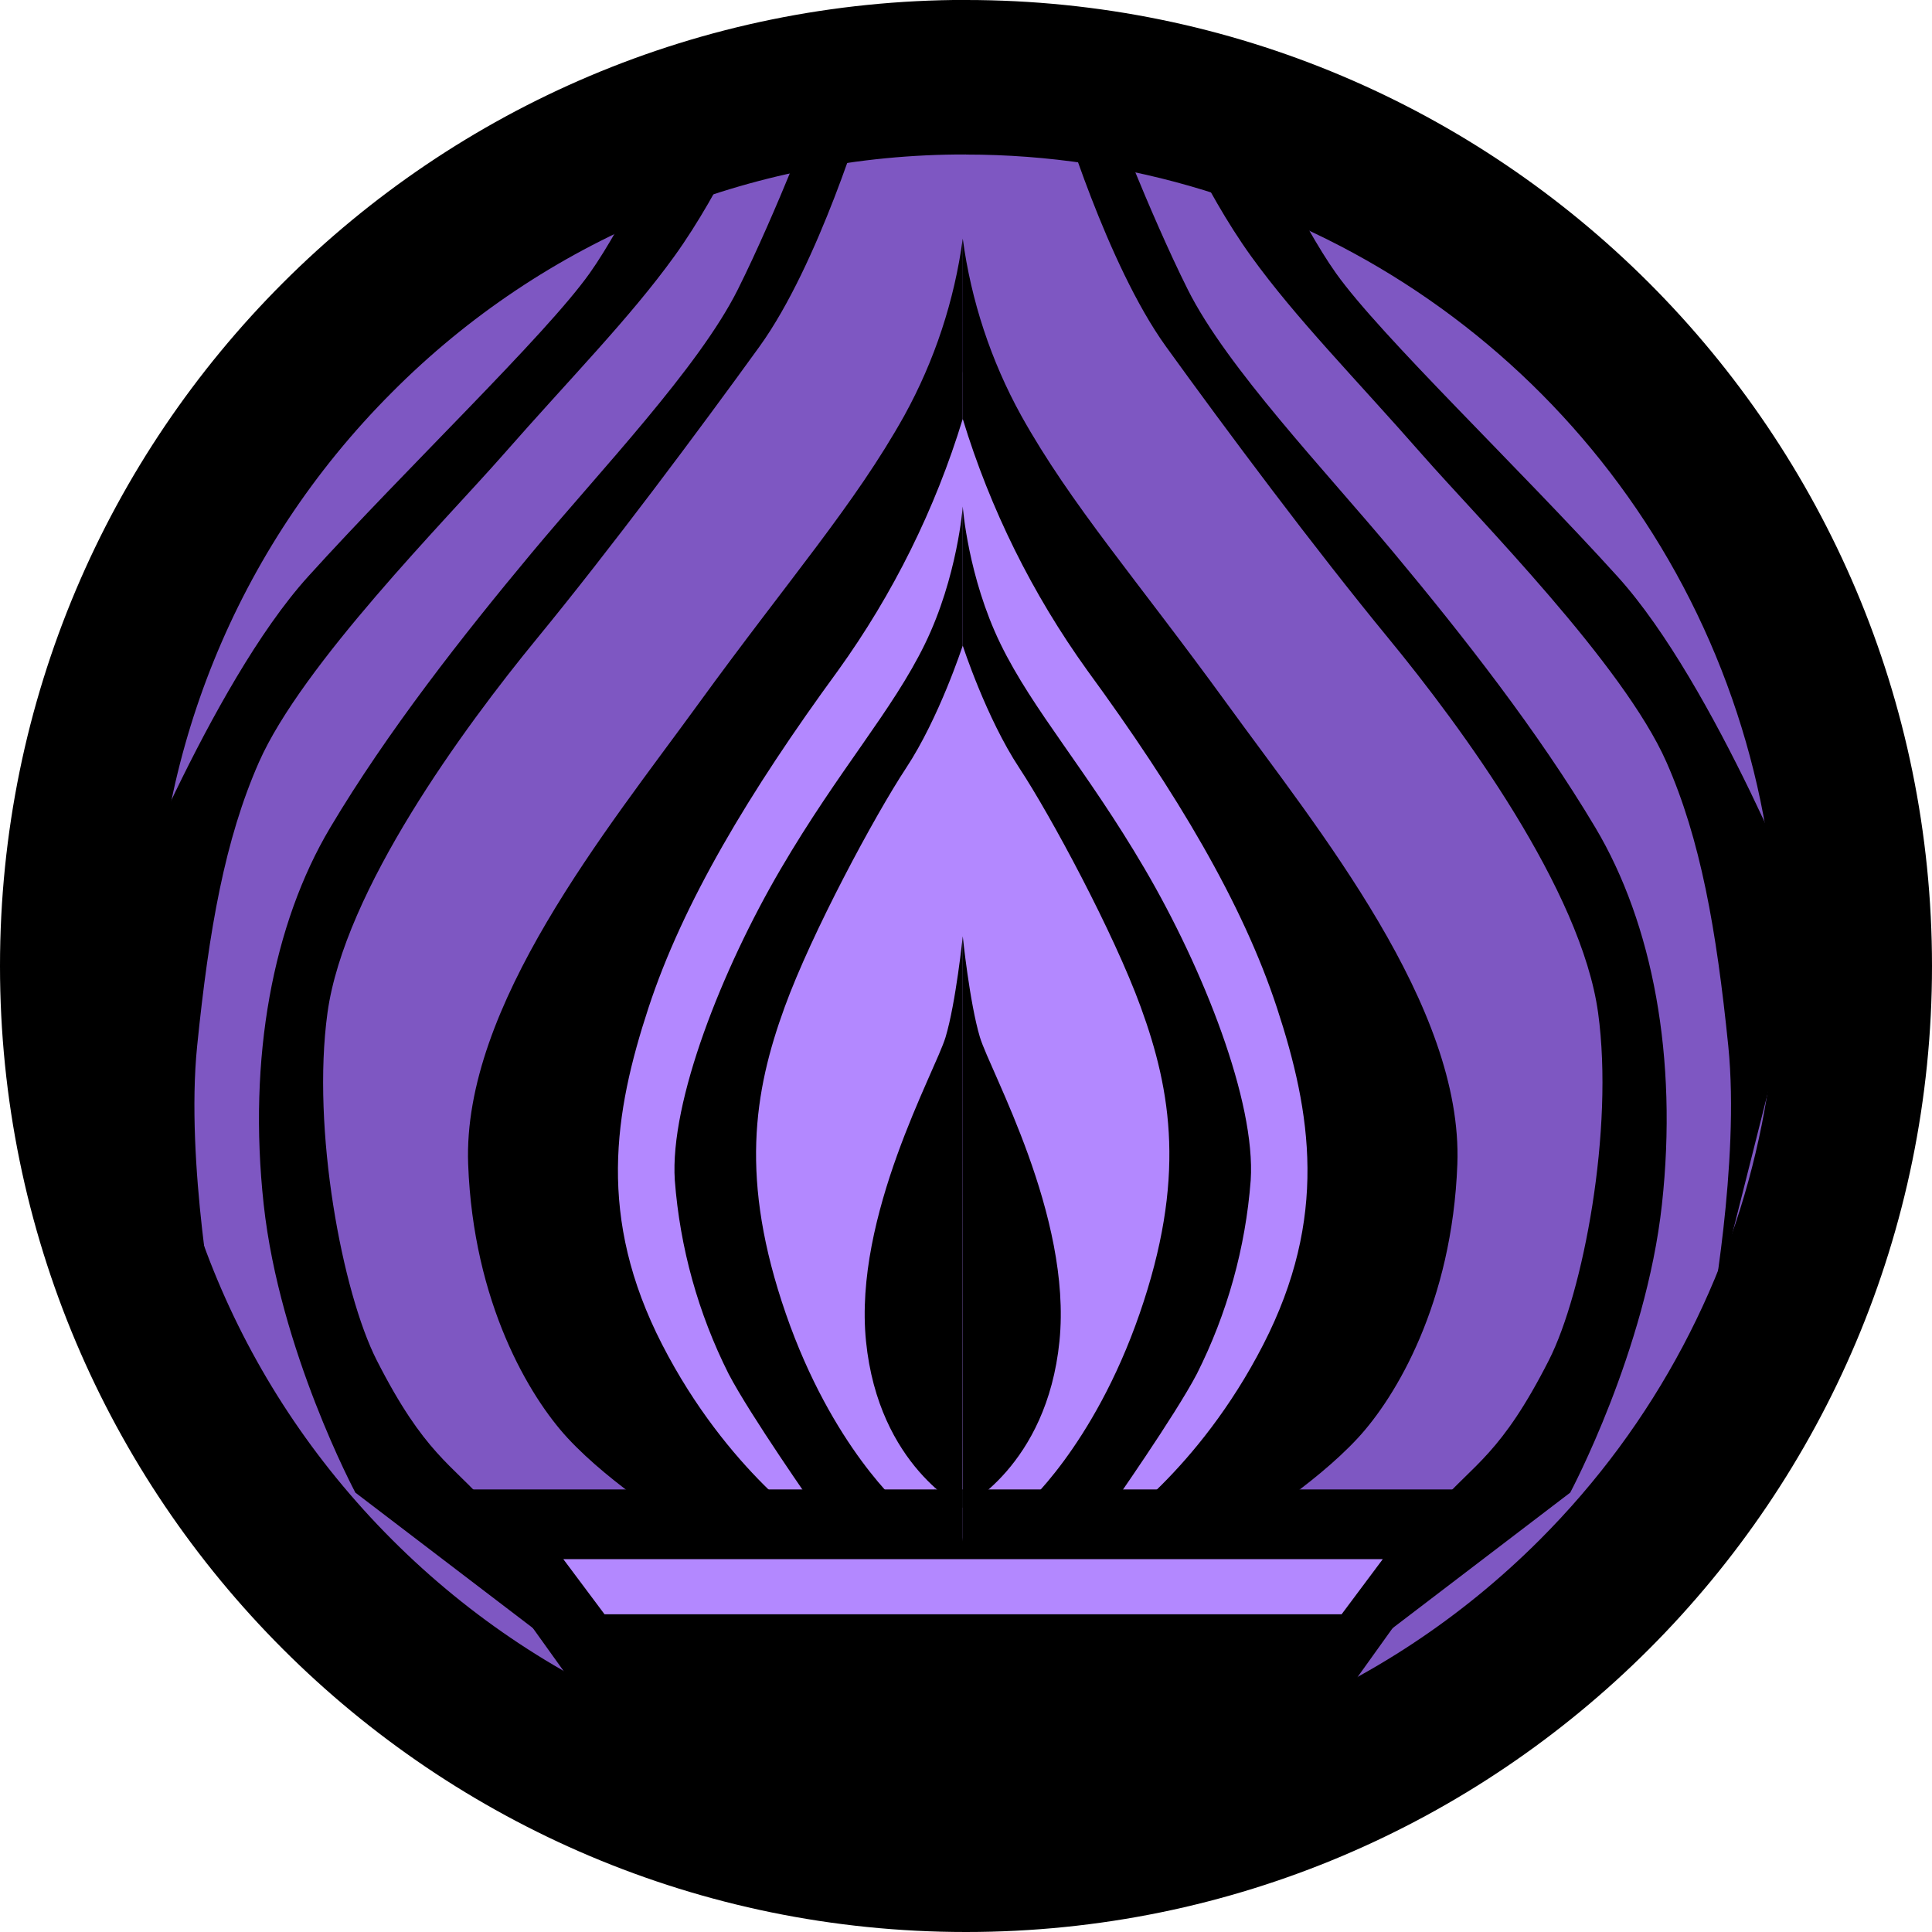
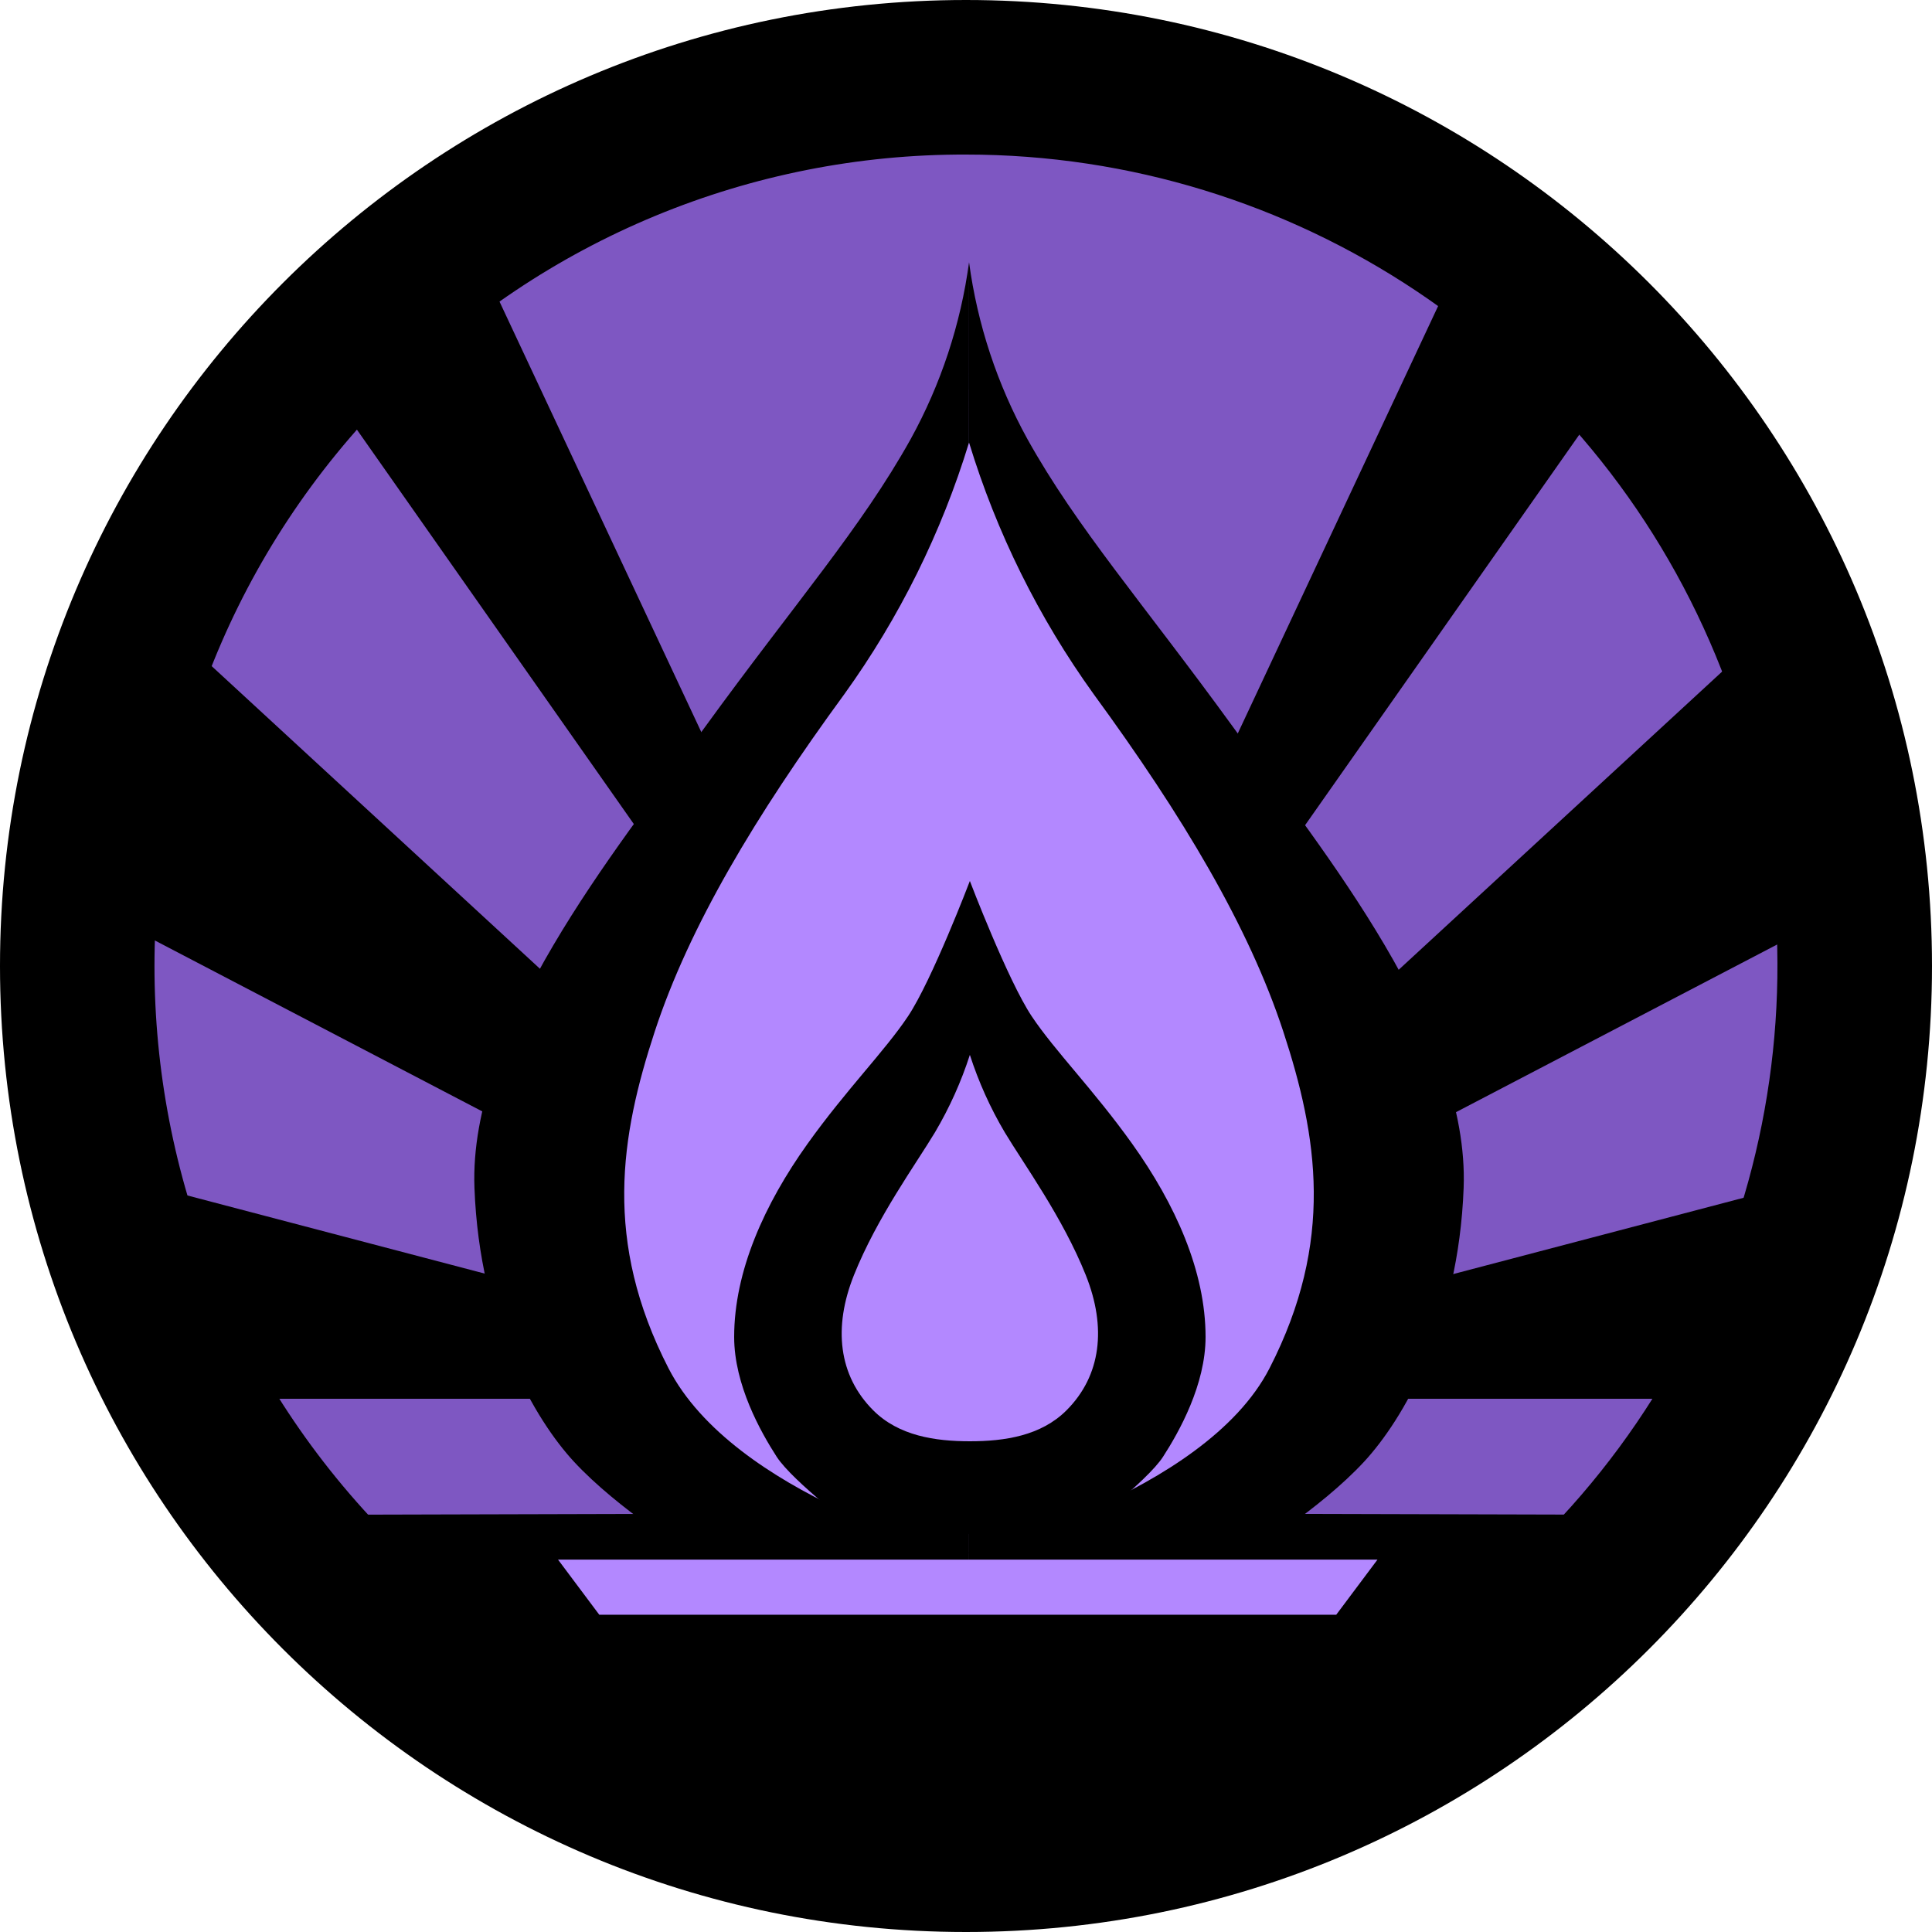
<svg xmlns="http://www.w3.org/2000/svg" id="Layer_1" data-name="Layer 1" viewBox="0 0 500 500">
  <defs>
    <style>.cls-1{fill:#7e57c2;}.cls-2{fill:#b388ff;}</style>
  </defs>
-   <path class="cls-1" d="M249.63,480.11A230,230,0,0,1,87,87.48,230,230,0,1,1,412.26,412.74,228.46,228.46,0,0,1,249.63,480.11Z" transform="translate(0.37 -0.11)" />
-   <path d="M249.63,40.11A210,210,0,0,1,398.12,398.6a210,210,0,0,1-297-297,208.62,208.62,0,0,1,148.5-61.51m0-40C111.56.11-.37,112-.37,250.11s111.93,250,250,250,250-111.93,250-250S387.7.11,249.63.11Z" transform="translate(0.37 -0.11)" />
-   <path class="cls-2" d="M249.42,95.13l-37.94,72-37.3,46.22L148.6,265.79,142,306.68s8.43,37.33,10.21,40.89,24.56,48.52,24.56,48.52l46.62,21.7s58.76-1.78,62.68,0,30.18-21.7,30.18-21.7l22.63-29.63,16-35.78V304L349,260.75,330.9,222.22l-18.09-26.65-17.47-28.44-17.69-12.45-16.17-29.33Z" transform="translate(0.37 -0.11)" />
-   <path d="M223.41,28.63S211.6,68.46,196.19,89.79s-38.62,52.45-57.59,75.56-49.87,65.22-54.22,96.89c-4.15,30.22,3.85,72.4,12.74,89.89,12.36,24.29,19.34,26.76,28.85,37.59,10,11.35,39.11,52.74,39.11,52.74L91.6,386.4S72,349.72,67.87,311.79s2.4-72.59,17.21-97.48,34.37-49.78,52.15-71.11,43.26-48,53.33-68.13,20.92-48.76,20.92-48.76Z" transform="translate(0.37 -0.11)" />
-   <path d="M196.19,26.31s-9.57,22.83-22,40.07c-11.59,16.08-26.82,31.44-44.47,51.56-14.53,16.56-51.92,54.15-63.07,79.41-8.82,20-12.93,43.26-16,73.48s4.85,71.92,4.85,71.92L29.62,239.85s24.39-62.5,49.72-90.5,61.34-62.29,72.89-78.52c9.11-12.79,22-40.23,22-40.23Z" transform="translate(0.37 -0.11)" />
-   <path d="M274.16,28.63S286,68.46,301.38,89.79,340,142.24,359,165.35s49.88,65.22,54.22,96.89c4.15,30.22-3.85,72.4-12.74,89.89-12.35,24.29-19.34,26.76-28.85,37.59-10,11.35-39.11,52.74-39.11,52.74L406,386.4s19.59-36.68,23.74-74.61-2.4-72.59-17.22-97.48-34.37-49.78-52.15-71.11-43.26-48-53.33-68.13-20.92-48.76-20.92-48.76Z" transform="translate(0.37 -0.11)" />
-   <path d="M301.38,26.31s9.57,22.83,22,40.07c11.59,16.08,26.81,31.44,44.46,51.56,14.53,16.56,51.92,54.15,63.07,79.41,8.82,20,12.93,43.26,16,73.48s-4.85,71.92-4.85,71.92L468,239.85s-24.39-62.5-49.72-90.5-61.34-62.29-72.89-78.52C336.24,58,323.4,30.6,323.4,30.6Z" transform="translate(0.37 -0.11)" />
-   <path d="M248.79,61.87a131.22,131.22,0,0,1-15.11,45.77c-12.89,23.11-29.78,42.23-53.34,74.67s-61.07,78.23-59.55,119.11c1.33,35.85,15.85,60.15,25.71,70.82,11.53,12.47,30.29,23.85,30.29,23.85H211s-23.11-15.11-40-48-12.45-60-3.56-87.11,26-55.78,49.08-87.34a222.85,222.85,0,0,0,32.26-65.11Z" transform="translate(0.37 -0.11)" />
-   <path d="M248.79,61.87a131,131,0,0,0,15.11,45.77c12.89,23.11,29.78,42.23,53.33,74.67s61.08,78.23,59.56,119.11c-1.34,35.85-15.86,60.15-25.72,70.82-11.52,12.47-30.28,23.85-30.28,23.85H286.56s23.12-15.11,40-48,12.45-60,3.56-87.11-26-55.78-49.08-87.34a222.66,222.66,0,0,1-32.25-65.11Z" transform="translate(0.37 -0.11)" />
-   <path d="M248.79,131.2s-1.34,18.22-9.78,35.55S216.79,199.2,201.68,225s-28.75,60.15-27.41,80.59a134.21,134.21,0,0,0,13.92,50.07c5.55,10.67,22.37,34.67,22.37,34.67h22.67S215,374.75,203,340.09s-8.3-57.41-.3-79.34c7-19.24,23.31-49.56,31.41-61.85,8.59-13,14.67-31.7,14.67-31.7Z" transform="translate(0.37 -0.11)" />
-   <path d="M248.79,242.42s-1.78,17.22-4.45,26.11-23.85,46.22-20.59,78.67,25,43.11,25,43.11Z" transform="translate(0.37 -0.11)" />
-   <polygon points="249.16 397.9 249.16 385.46 112.2 385.46 159.53 451.53 251.83 470.5 249.16 397.9" />
-   <polygon points="249.16 397.9 249.16 385.46 386.12 385.46 338.79 451.53 246.49 470.5 249.16 397.9" />
-   <path d="M248.79,131.2s1.33,18.22,9.77,35.55S280.79,199.2,295.9,225s28.74,60.15,27.41,80.59a134.19,134.19,0,0,1-13.93,50.07C303.83,366.31,287,390.31,287,390.31H264.34s18.22-15.56,30.22-50.22,8.3-57.41.3-79.34c-7-19.24-23.31-49.56-31.41-61.85-8.59-13-14.66-31.7-14.66-31.7Z" transform="translate(0.37 -0.11)" />
-   <path d="M248.79,242.42s1.77,17.22,4.44,26.11,23.85,46.22,20.59,78.67-25,43.11-25,43.11Z" transform="translate(0.37 -0.11)" />
-   <polyline points="244.61 469.53 241.94 396.94 241.94 384.5" />
-   <polygon class="cls-2" points="251.83 403.51 145.79 403.51 156.46 417.78 251.83 417.78 347.2 417.78 357.86 403.51 251.83 403.51" />
+   <path class="cls-1" d="M251,480A230,230,0,0,1,88.37,87.37,230,230,0,1,1,413.63,412.63,228.44,228.44,0,0,1,251,480Z" transform="translate(-1 0)" />
+   <path d="M251,40A210,210,0,0,1,399.49,398.49a210,210,0,1,1-297-297A208.59,208.59,0,0,1,251,40m0-40C112.93,0,1,111.93,1,250S112.93,500,251,500,501,388.07,501,250,389.07,0,251,0Z" transform="translate(-1 0)" />
+   <path class="cls-2" d="M249.42,95.13l-37.94,72-37.3,46.22L148.6,265.79,142,306.68s8.43,37.33,10.21,40.89,24.56,48.52,24.56,48.52l46.62,21.7s58.76-1.78,62.68,0,30.18-21.7,30.18-21.7l22.63-29.63,16-35.78V304L349,260.75,330.9,222.22l-18.09-26.65-17.47-28.44-17.69-12.45-16.17-29.33Z" transform="translate(-1 0)" />
+   <path d="M251.79,67.87a131.22,131.22,0,0,1-15.11,45.77c-12.89,23.11-29.78,42.23-53.34,74.67s-61.07,78.23-59.55,119.11c1.33,35.85,15.85,60.15,25.71,70.82,11.53,12.47,30.29,23.85,30.29,23.85L249,402s-58.1-15-75-47.91-12.45-60-3.56-87.11,26-55.78,49.08-87.34a222.85,222.85,0,0,0,32.26-65.11Z" transform="translate(-1 0)" />
+   <path d="M251.79,67.87a131,131,0,0,0,15.11,45.77c12.89,23.11,29.78,42.23,53.33,74.67s61.08,78.23,59.56,119.11c-1.34,35.85-15.86,60.15-25.72,70.82-11.52,12.47-30.28,23.85-30.28,23.85L251,402s61.68-15,78.56-47.91,12.45-60,3.56-87.11-26-55.78-49.08-87.34a222.66,222.66,0,0,1-32.25-65.11Z" transform="translate(-1 0)" />
+   <path d="M252,228s-9.8,25.7-16,35c-6,9-16,19-26,33-11.17,15.64-19,33-19,50,0,12.37,6.85,24.57,11,31s21.21,19.31,21.21,19.31L252,397V373c-9,0-18.41-1.41-25-8-9-9-10.41-21.48-5-35,6-15,16.08-28.79,21-37a99.18,99.18,0,0,0,9-20Z" transform="translate(-1 0)" />
+   <path d="M252,228s9.8,25.7,16,35c6,9,16,19,26,33,11.17,15.64,19,33,19,50,0,12.37-6.85,24.57-11,31s-21.21,19.31-21.21,19.31L252,397V373c9,0,18.41-1.41,25-8,9-9,10.41-21.48,5-35-6-15-16.08-28.79-21-37a99.18,99.18,0,0,1-9-20Z" transform="translate(-1 0)" />
+   <polygon points="250.79 404.01 250.79 391.57 89 392 161.16 457.64 253.45 476.61 250.79 404.01" />
+   <polygon points="250.79 404.01 250.79 391.57 412.57 392 340.42 457.64 248.12 476.61 250.79 404.01" />
+   <polygon points="173 362 61 362 28 304 165 340 173 362" />
+   <polygon points="160 306 24 235 37 156 165 274 160 306" />
+   <polygon points="180 236 81 95 118 54 193 214 180 236" />
+   <polygon points="329 362 441 362 474 304 337 340 329 362" />
+   <polygon points="342 306 478 235 465 156 337 274 342 306" />
+   <polygon points="322 236 421 95 384 54 309 214 322 236" />
+   <path d="M250,333" transform="translate(-1 0)" />
+   <polygon class="cls-2" points="250.45 403.63 144.42 403.63 155.09 417.89 250.45 417.89 345.82 417.89 356.49 403.63 250.45 403.63" />
</svg>
